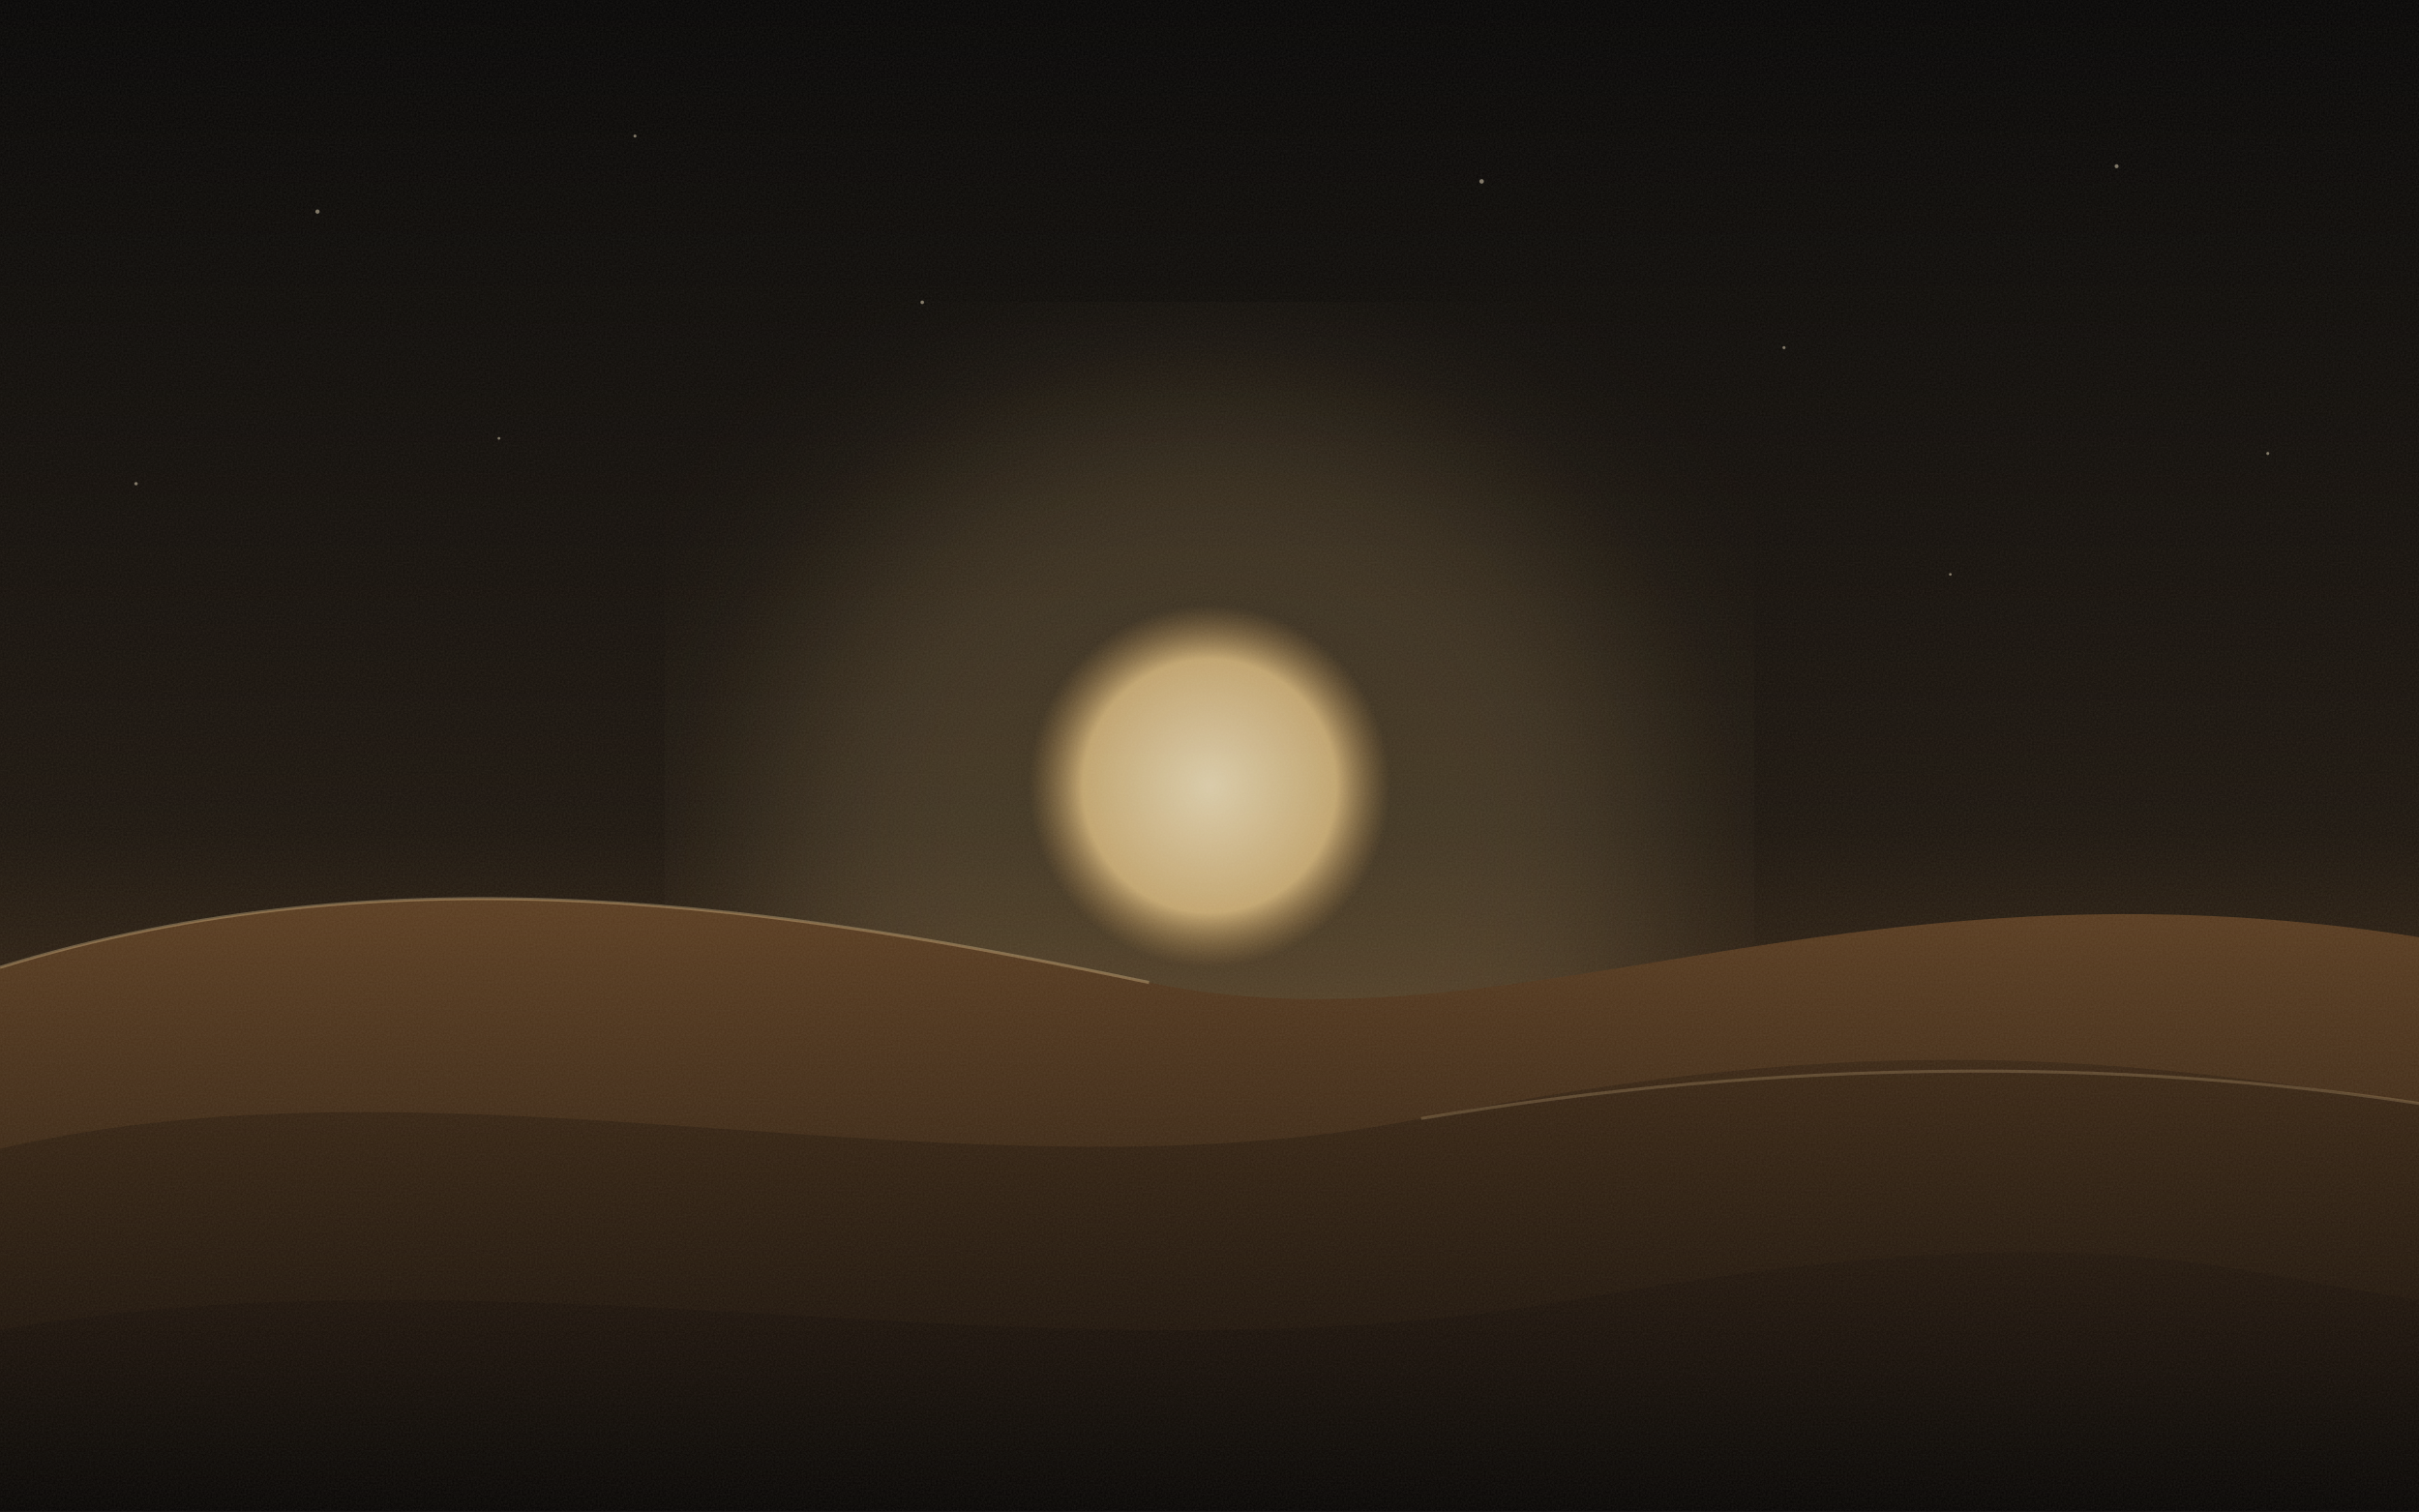
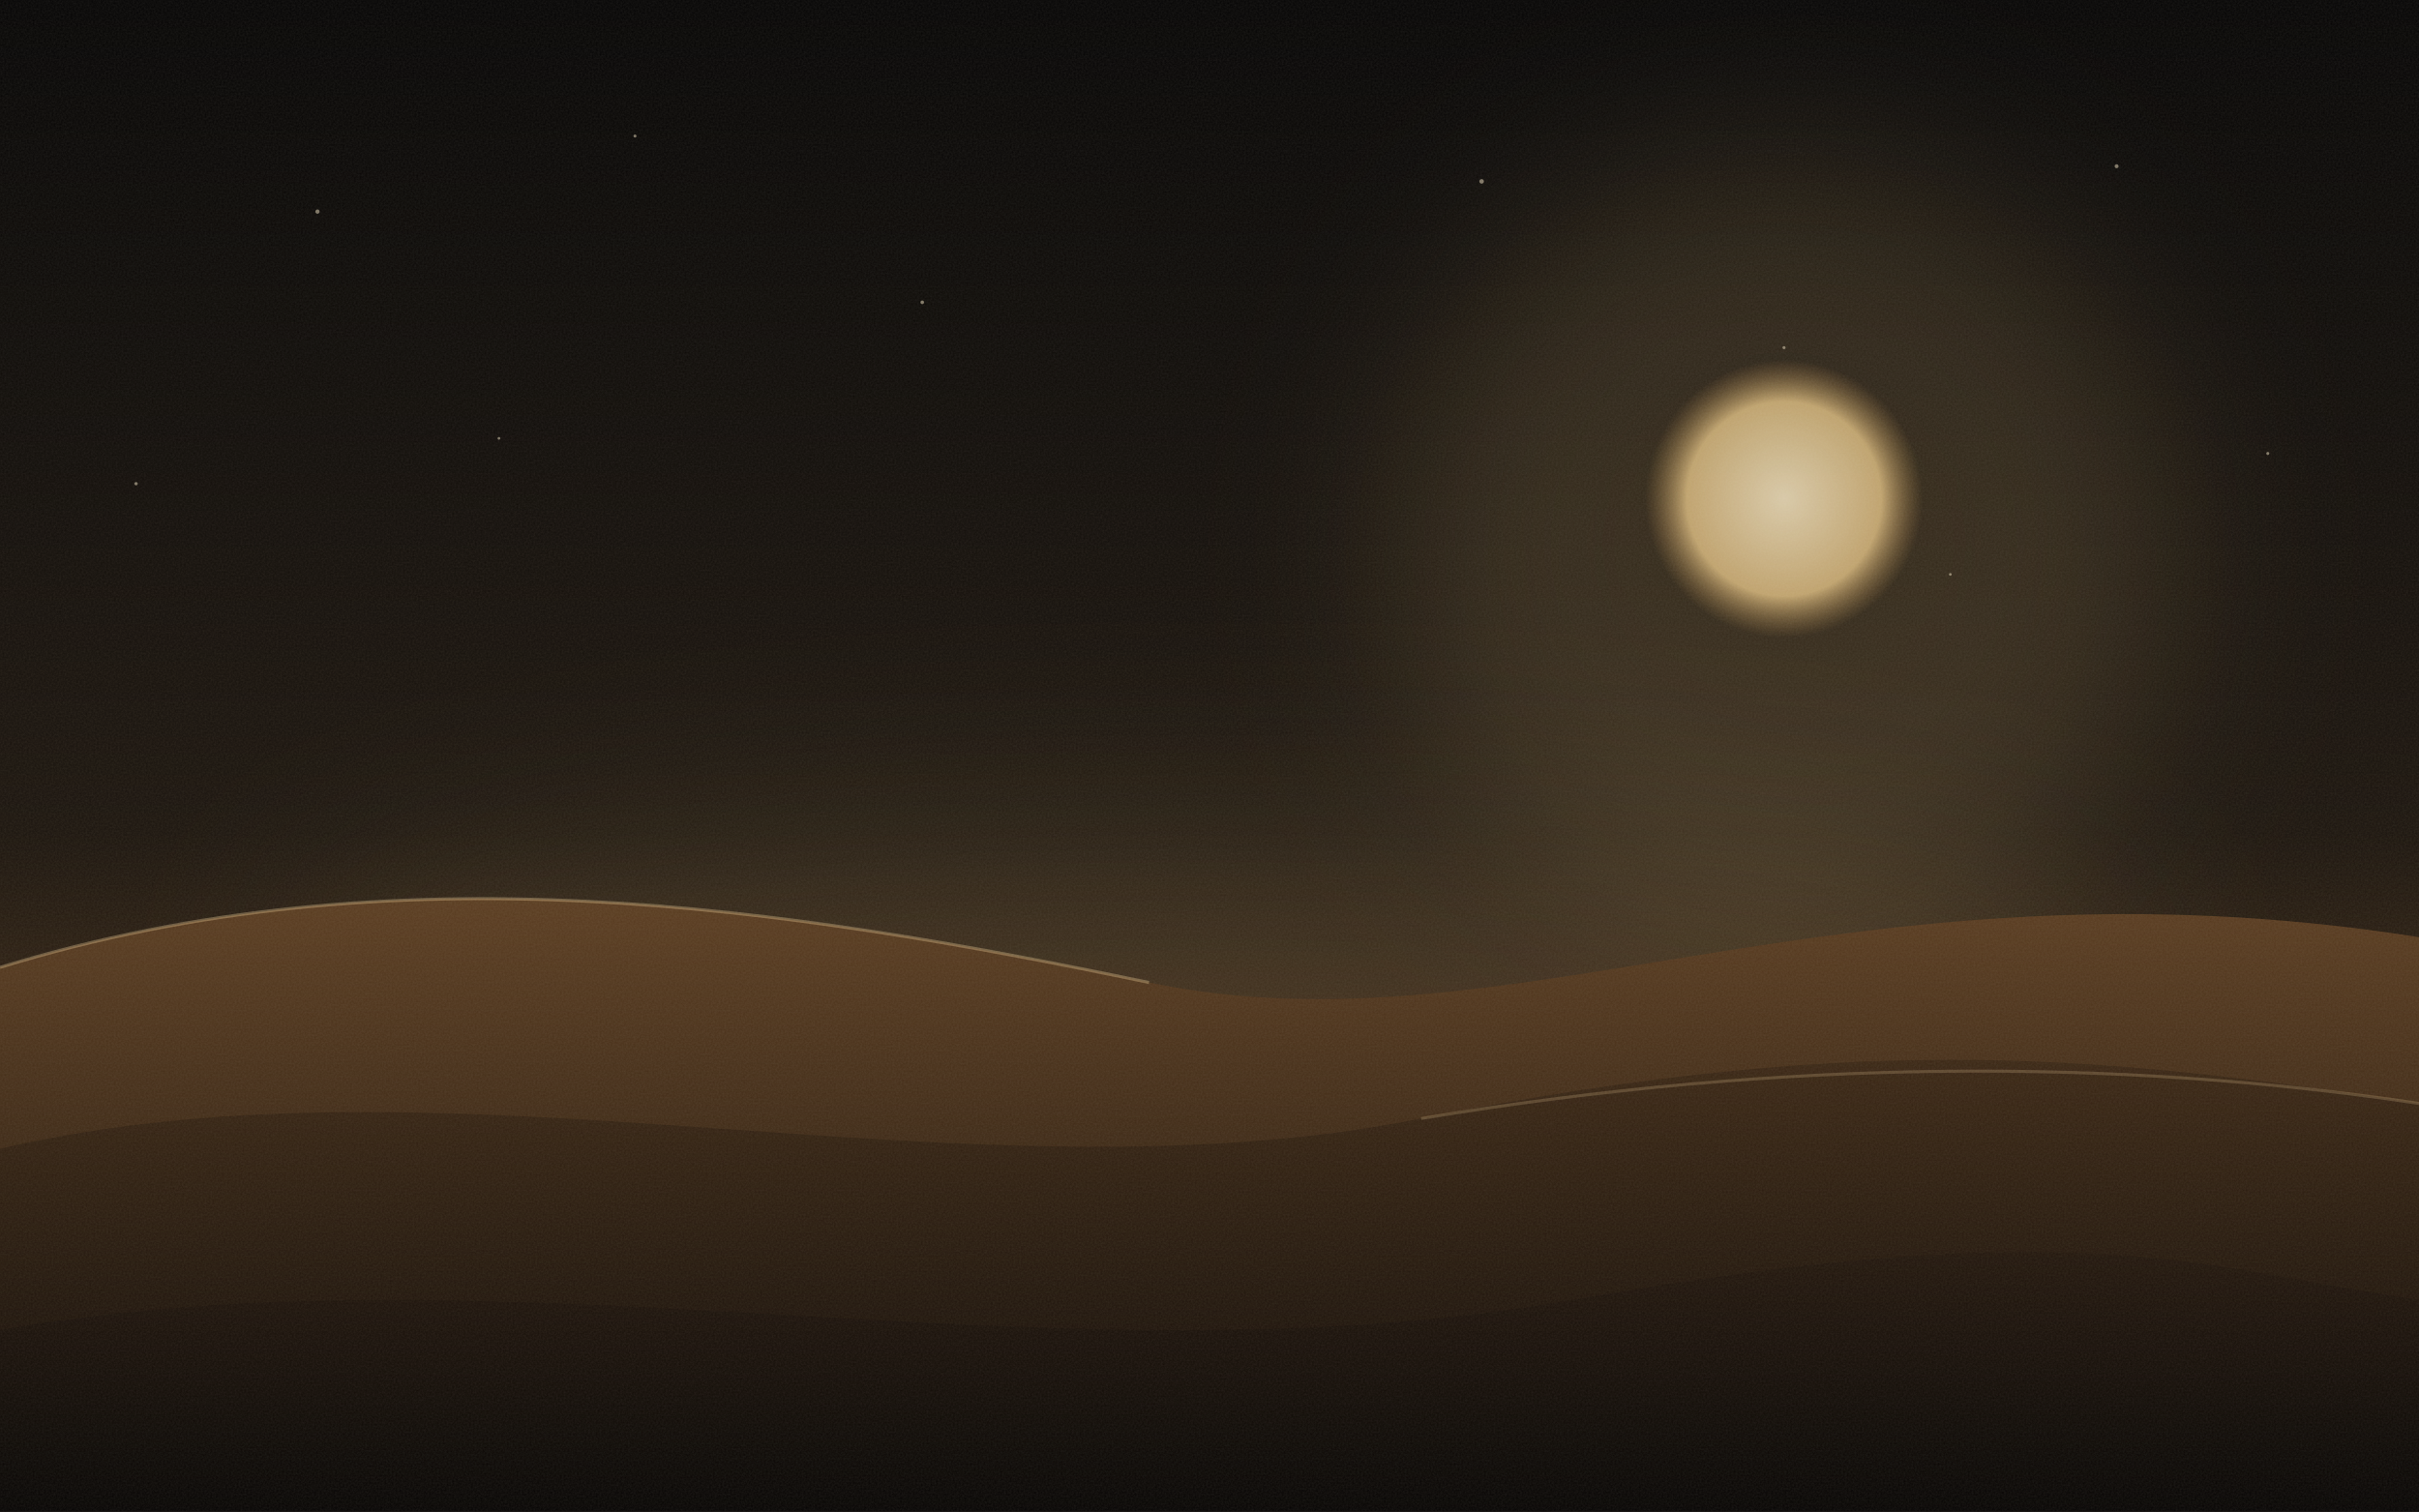
<svg xmlns="http://www.w3.org/2000/svg" viewBox="0 0 1600 1000" width="1600" height="1000" preserveAspectRatio="xMidYMid slice">
  <defs>
    <linearGradient id="sky" x1="0" y1="0" x2="0" y2="1">
      <stop offset="0" stop-color="#050404" />
      <stop offset=".55" stop-color="#1b140d" />
      <stop offset=".72" stop-color="#3a2817" />
      <stop offset="1" stop-color="#0b0806" />
    </linearGradient>
    <radialGradient id="moon" cx=".5" cy=".5" r=".5">
      <stop offset="0" stop-color="#f3e3bf" />
      <stop offset=".7" stop-color="#d7b77c" />
      <stop offset="1" stop-color="#a98048" stop-opacity="0" />
    </radialGradient>
    <linearGradient id="d1" x1="0" y1="0" x2="0" y2="1">
      <stop offset="0" stop-color="#5a3c20" />
      <stop offset="1" stop-color="#150e08" />
    </linearGradient>
    <linearGradient id="d2" x1="0" y1="0" x2="0" y2="1">
      <stop offset="0" stop-color="#3a2614" />
      <stop offset="1" stop-color="#0c0805" />
    </linearGradient>
    <linearGradient id="d3" x1="0" y1="0" x2="0" y2="1">
      <stop offset="0" stop-color="#22160c" />
      <stop offset="1" stop-color="#060403" />
    </linearGradient>
-     <filter id="blur60">
+     <filter id="blur60" x="-50%" y="-50%" width="200%" height="200%">
      <feGaussianBlur stdDeviation="60" />
    </filter>
    <filter id="grain" x="0" y="0" width="100%" height="100%">
      <feTurbulence type="fractalNoise" baseFrequency=".8" numOctaves="2" stitchTiles="stitch" />
      <feColorMatrix values="0 0 0 0 1  0 0 0 0 .92  0 0 0 0 .8  0 0 0 .08 0" />
    </filter>
  </defs>
  <rect width="1600" height="1000" fill="url(#sky)" />
-   <circle cx="800" cy="560" r="300" fill="#c6a46a" opacity=".22" filter="url(#blur60)" />
-   <circle cx="800" cy="520" r="120" fill="url(#moon)" opacity=".85" />
+   <circle cx="1180" cy="360" r="260" fill="#c6a46a" opacity=".18" filter="url(#blur60)" />
+   <ellipse cx="800" cy="640" rx="620" ry="120" fill="#c6a46a" opacity=".12" filter="url(#blur60)" />
+   <circle cx="1180" cy="330" r="92" fill="url(#moon)" opacity=".85" />
  <g fill="#efe1c2" opacity=".5">
    <circle cx="210" cy="140" r="1.4" />
    <circle cx="420" cy="90" r="1" />
    <circle cx="610" cy="200" r="1.2" />
    <circle cx="980" cy="120" r="1.5" />
    <circle cx="1180" cy="230" r="1" />
    <circle cx="1400" cy="110" r="1.3" />
    <circle cx="1500" cy="300" r="1" />
    <circle cx="90" cy="320" r="1.1" />
    <circle cx="1290" cy="380" r=".9" />
    <circle cx="330" cy="290" r=".9" />
  </g>
  <path d="M0 640 C260 560 520 600 760 650 S1220 560 1600 620 L1600 1000 L0 1000 Z" fill="url(#d1)" />
  <path d="M0 640 C260 560 520 600 760 650" fill="none" stroke="#e6c690" stroke-opacity=".35" stroke-width="2" />
  <path d="M0 760 C300 690 640 800 940 740 S1400 700 1600 730 L1600 1000 L0 1000 Z" fill="url(#d2)" />
  <path d="M940 740 C1180 700 1400 700 1600 730" fill="none" stroke="#e6c690" stroke-opacity=".22" stroke-width="2" />
  <path d="M0 880 C340 820 700 920 1040 860 S1460 840 1600 860 L1600 1000 L0 1000 Z" fill="url(#d3)" />
  <rect width="1600" height="1000" filter="url(#grain)" />
</svg>
